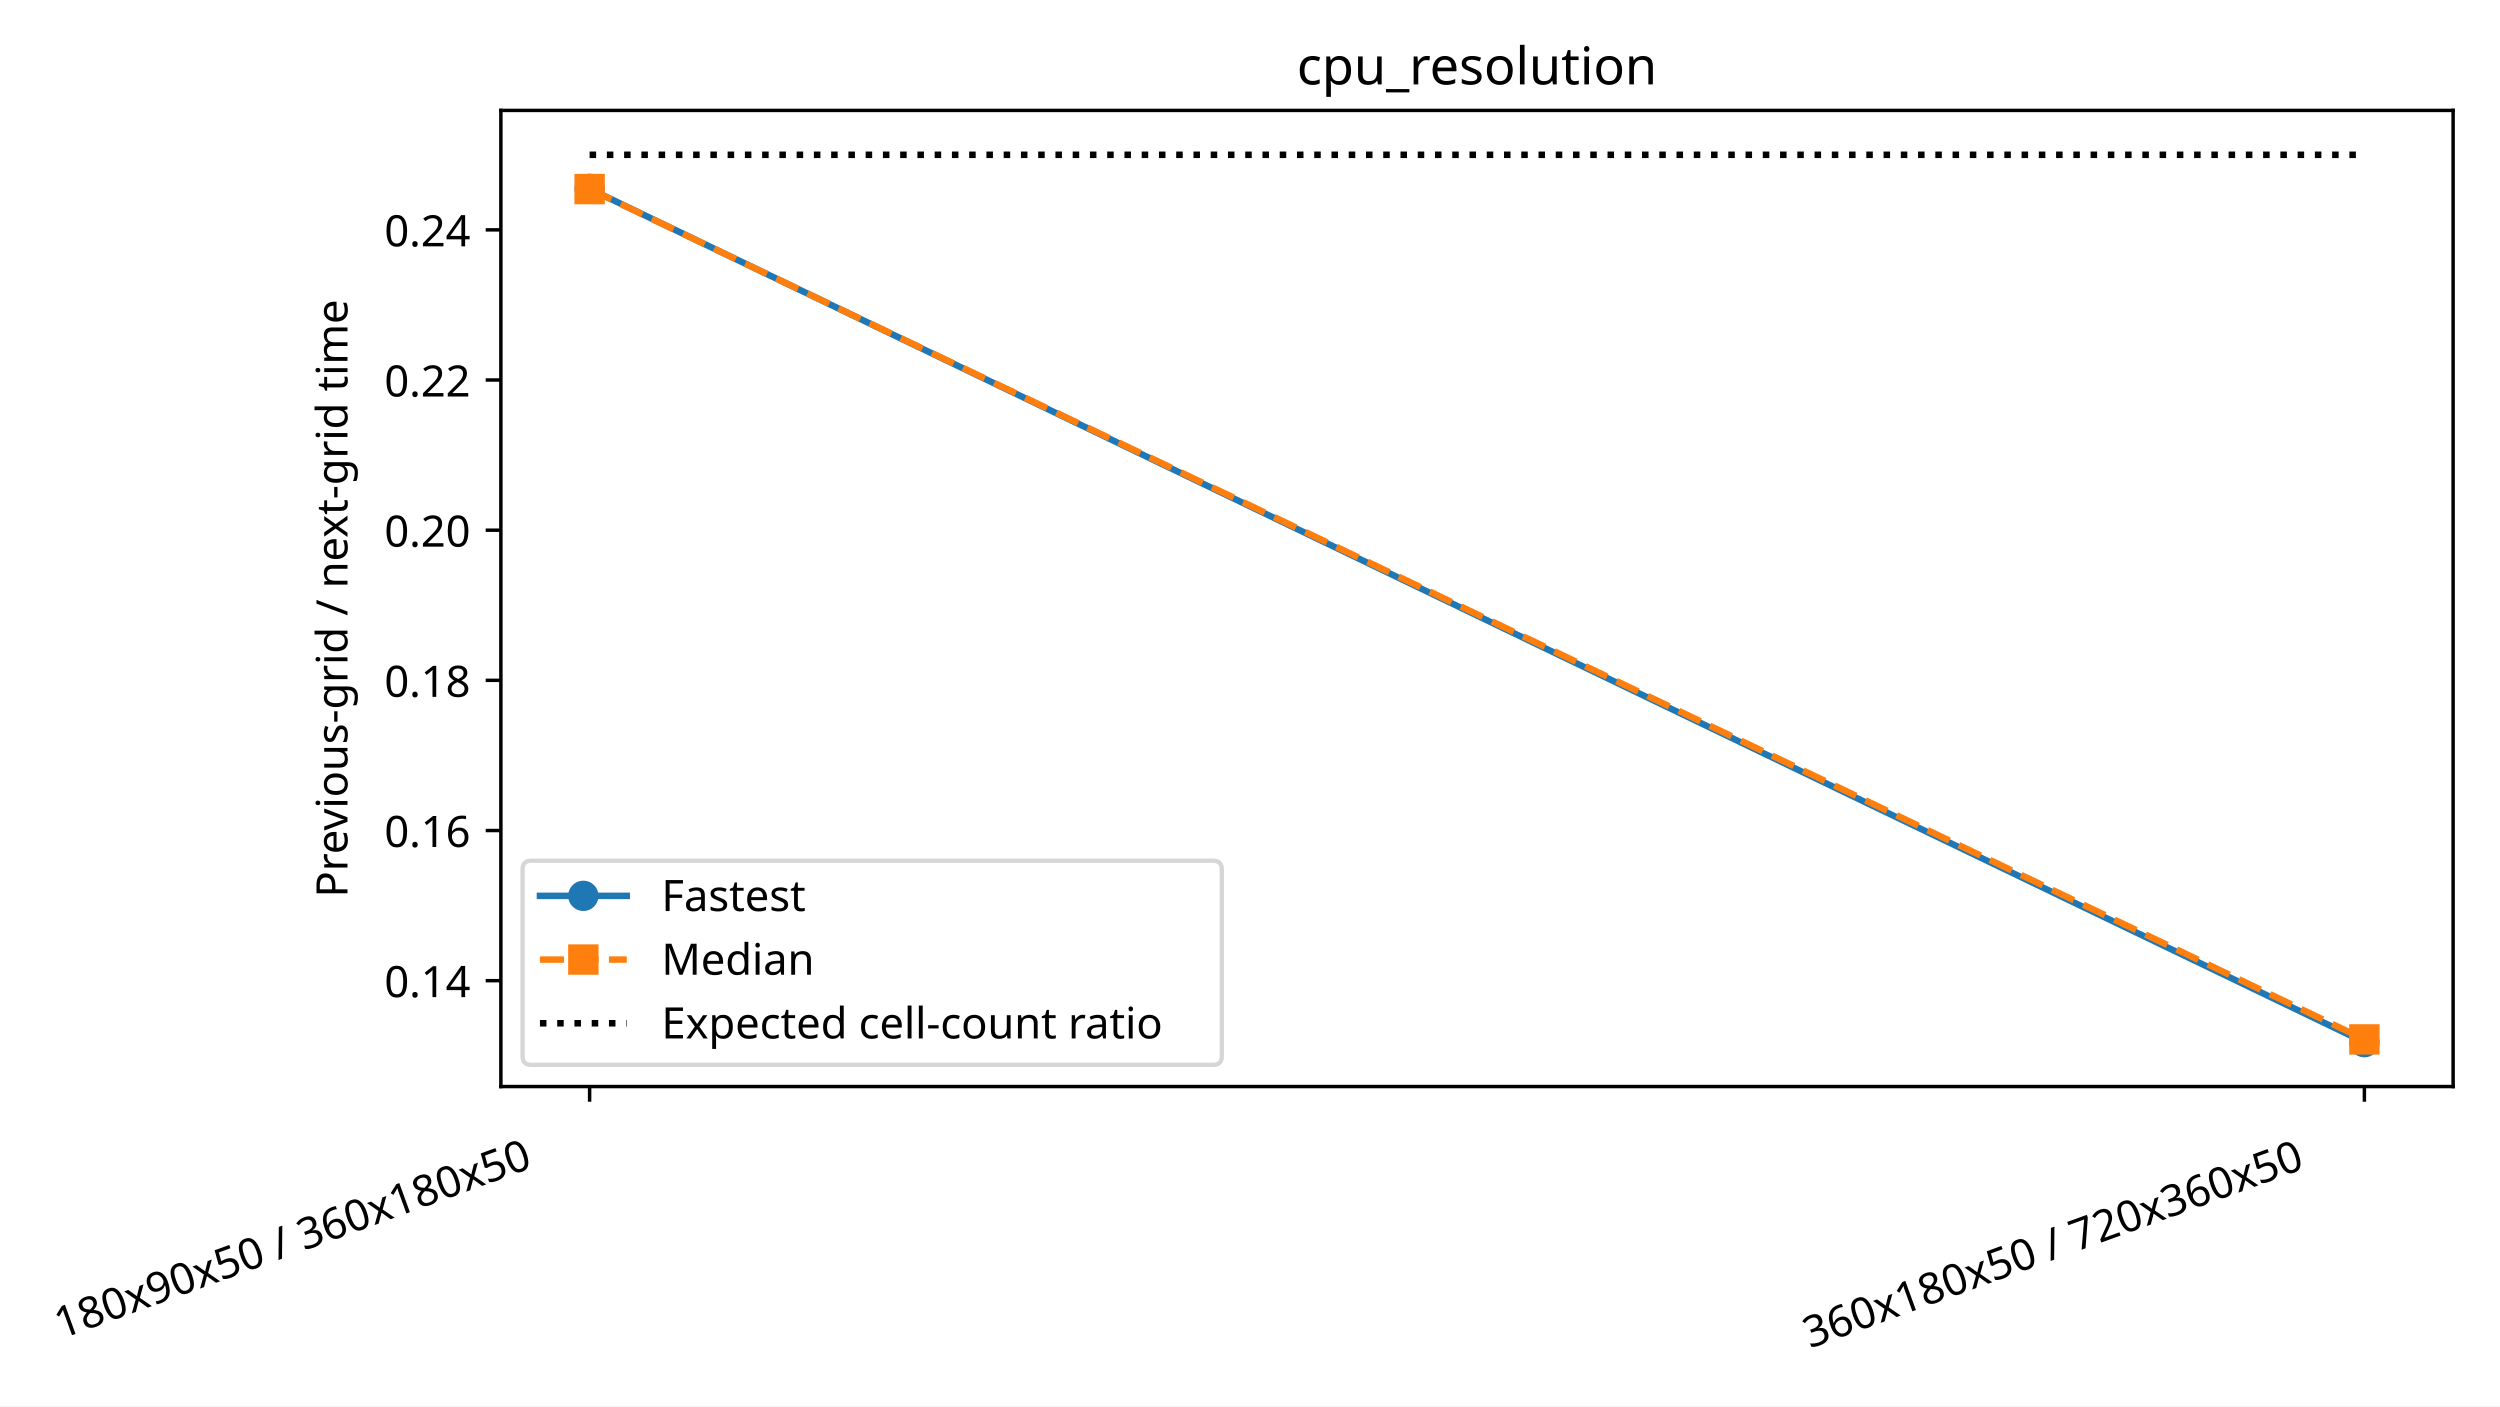
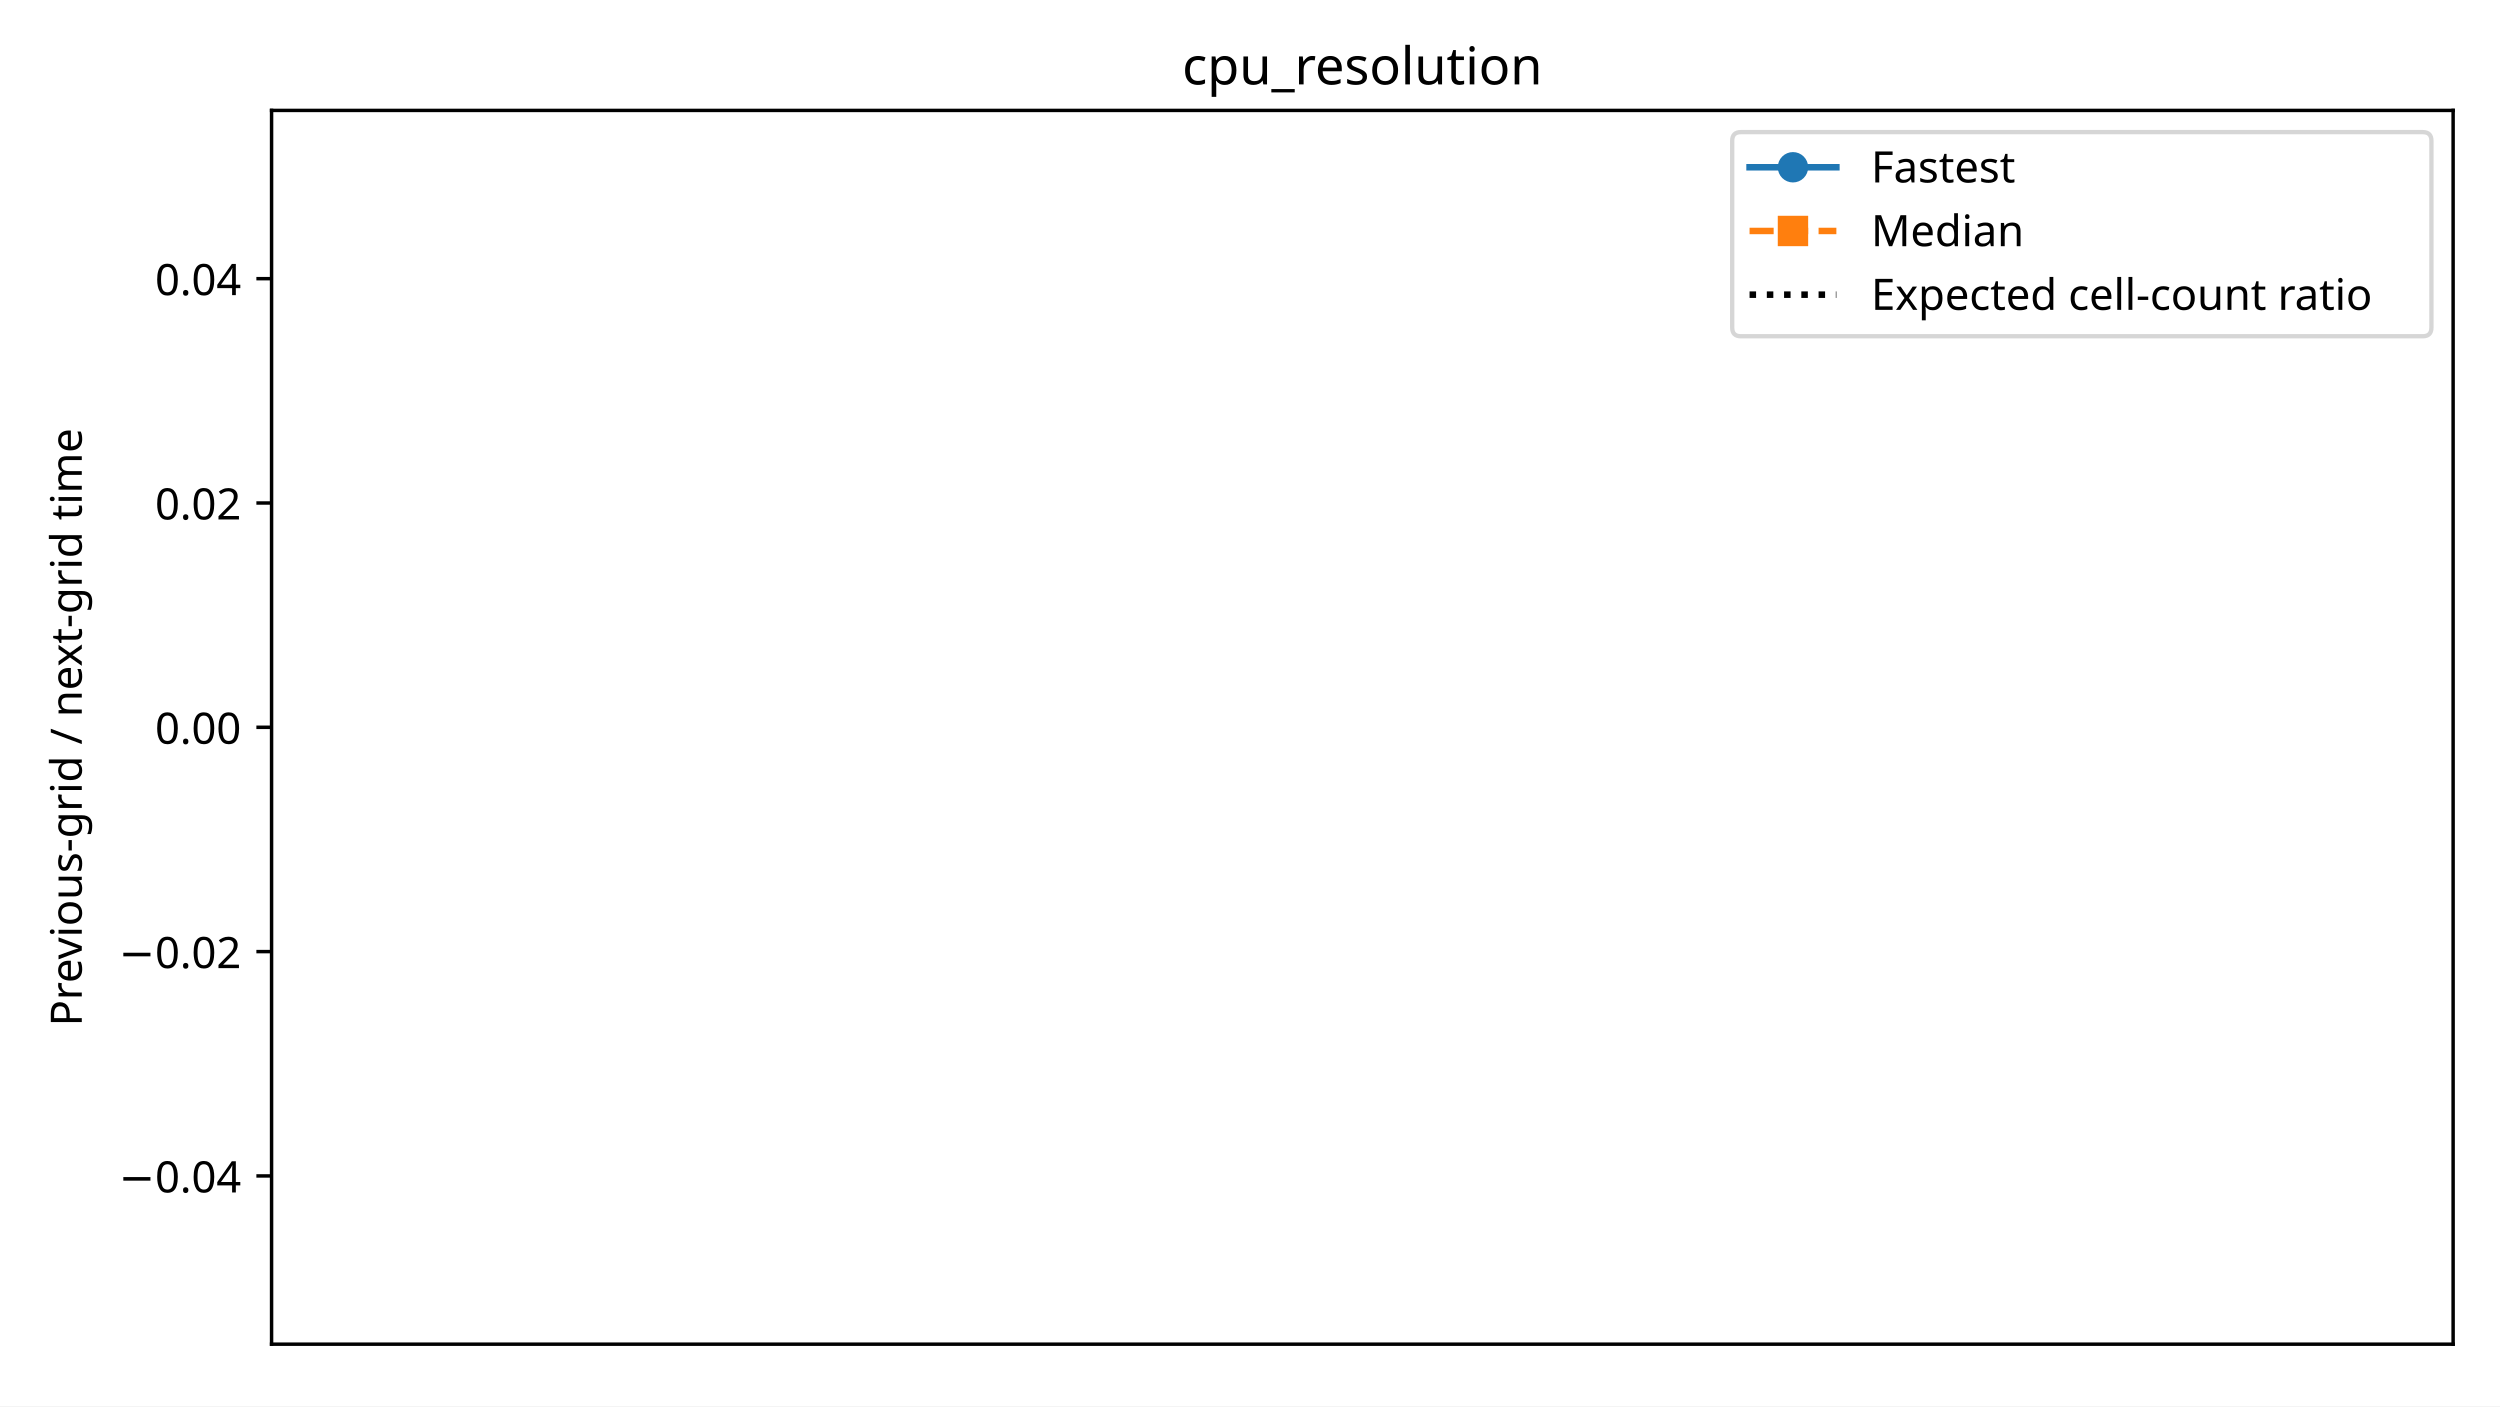
<svg xmlns="http://www.w3.org/2000/svg" xmlns:xlink="http://www.w3.org/1999/xlink" width="576pt" height="324pt" viewBox="0 0 576 324" version="1.1">
  <defs>
    <style type="text/css">*{stroke-linejoin: round; stroke-linecap: butt}</style>
  </defs>
  <g id="figure_1">
    <g id="patch_1">
      <path d="M 0 324 L 576 324 L 576 0 L 0 0 z " style="fill: #ffffff" />
    </g>
    <g id="axes_1">
      <g id="patch_2">
-         <path d="M 115.403 250.34 L 565.2 250.34 L 565.2 25.44 L 115.403 25.44 z " style="fill: #ffffff" />
+         <path d="M 62.57 309.7 L 565.2 309.7 L 565.2 25.44 L 62.57 25.44 z " style="fill: #ffffff" />
      </g>
-       <g id="matplotlib.axis_1">
-         <g id="xtick_1">
-           <g id="line2d_1">
-             <defs>
-               <path id="m915a4b6a7f" d="M 0 0 L 0 3.5 " style="stroke: #000000; stroke-width: 0.8" />
-             </defs>
-             <g>
-               <use xlink:href="#m915a4b6a7f" x="135.848" y="250.34" style="stroke: #000000; stroke-width: 0.8" />
-             </g>
-           </g>
-           <g id="text_1">
-             <text style="font: 10px 'sans-serif'" transform="translate(14.06893 308.5449)rotate(-20)">180x90x50 / 360x180x50</text>
-           </g>
-         </g>
-         <g id="xtick_2">
-           <g id="line2d_2">
-             <g>
-               <use xlink:href="#m915a4b6a7f" x="544.755" y="250.34" style="stroke: #000000; stroke-width: 0.8" />
-             </g>
-           </g>
-           <g id="text_2">
-             <text style="font: 10px 'sans-serif'" transform="translate(416.9969 310.721)rotate(-20)">360x180x50 / 720x360x50</text>
-           </g>
-         </g>
-       </g>
+       <g id="matplotlib.axis_1" />
      <g id="matplotlib.axis_2">
        <g id="ytick_1">
-           <g id="line2d_3">
+           <g id="line2d_1">
            <defs>
              <path id="mc665064905" d="M 0 0 L -3.5 0 " style="stroke: #000000; stroke-width: 0.8" />
            </defs>
            <g>
-               <use xlink:href="#mc665064905" x="115.403" y="225.947" style="stroke: #000000; stroke-width: 0.8" />
+               <use xlink:href="#mc665064905" x="62.57" y="270.937" style="stroke: #000000; stroke-width: 0.8" />
+             </g>
+           </g>
+           <g id="text_1">
+             <text style="font: 10px 'sans-serif'; text-anchor: end" x="55.57" y="274.736" transform="rotate(-0, 55.57, 274.7365)">−0.04</text>
+           </g>
+         </g>
+         <g id="ytick_2">
+           <g id="line2d_2">
+             <g>
+               <use xlink:href="#mc665064905" x="62.57" y="219.254" style="stroke: #000000; stroke-width: 0.8" />
+             </g>
+           </g>
+           <g id="text_2">
+             <text style="font: 10px 'sans-serif'; text-anchor: end" x="55.57" y="223.053" transform="rotate(-0, 55.57, 223.0529)">−0.02</text>
+           </g>
+         </g>
+         <g id="ytick_3">
+           <g id="line2d_3">
+             <g>
+               <use xlink:href="#mc665064905" x="62.57" y="167.57" style="stroke: #000000; stroke-width: 0.8" />
            </g>
          </g>
          <g id="text_3">
-             <text style="font: 10px 'sans-serif'; text-anchor: end" x="108.403" y="229.746" transform="rotate(-0, 108.4025, 229.7459)">0.14</text>
+             <text style="font: 10px 'sans-serif'; text-anchor: end" x="55.57" y="171.369" transform="rotate(-0, 55.57, 171.3692)">0.00</text>
          </g>
        </g>
-         <g id="ytick_2">
+         <g id="ytick_4">
          <g id="line2d_4">
            <g>
-               <use xlink:href="#mc665064905" x="115.403" y="191.35" style="stroke: #000000; stroke-width: 0.8" />
+               <use xlink:href="#mc665064905" x="62.57" y="115.886" style="stroke: #000000; stroke-width: 0.8" />
            </g>
          </g>
          <g id="text_4">
-             <text style="font: 10px 'sans-serif'; text-anchor: end" x="108.403" y="195.149" transform="rotate(-0, 108.4025, 195.1488)">0.16</text>
+             <text style="font: 10px 'sans-serif'; text-anchor: end" x="55.57" y="119.686" transform="rotate(-0, 55.57, 119.6856)">0.02</text>
          </g>
        </g>
-         <g id="ytick_3">
+         <g id="ytick_5">
          <g id="line2d_5">
            <g>
-               <use xlink:href="#mc665064905" x="115.403" y="156.753" style="stroke: #000000; stroke-width: 0.8" />
+               <use xlink:href="#mc665064905" x="62.57" y="64.203" style="stroke: #000000; stroke-width: 0.8" />
            </g>
          </g>
          <g id="text_5">
-             <text style="font: 10px 'sans-serif'; text-anchor: end" x="108.403" y="160.552" transform="rotate(-0, 108.4025, 160.5517)">0.18</text>
+             <text style="font: 10px 'sans-serif'; text-anchor: end" x="55.57" y="68.002" transform="rotate(-0, 55.57, 68.00195)">0.04</text>
          </g>
        </g>
-         <g id="ytick_4">
-           <g id="line2d_6">
-             <g>
-               <use xlink:href="#mc665064905" x="115.403" y="122.155" style="stroke: #000000; stroke-width: 0.8" />
-             </g>
-           </g>
-           <g id="text_6">
-             <text style="font: 10px 'sans-serif'; text-anchor: end" x="108.403" y="125.955" transform="rotate(-0, 108.4025, 125.9547)">0.20</text>
+         <g id="text_6">
+           <text style="font: 10px 'sans-serif'; text-anchor: middle" x="18.845" y="167.57" transform="rotate(-90, 18.845, 167.57)">Previous-grid / next-grid time</text>
+         </g>
+       </g>
+       <g id="line2d_6" />
+       <g id="line2d_7" />
+       <g id="line2d_8" />
+       <g id="patch_3">
+         <path d="M 62.57 309.7 L 62.57 25.44 " style="fill: none; stroke: #000000; stroke-width: 0.8; stroke-linejoin: miter; stroke-linecap: square" />
+       </g>
+       <g id="patch_4">
+         <path d="M 565.2 309.7 L 565.2 25.44 " style="fill: none; stroke: #000000; stroke-width: 0.8; stroke-linejoin: miter; stroke-linecap: square" />
+       </g>
+       <g id="patch_5">
+         <path d="M 62.57 309.7 L 565.2 309.7 " style="fill: none; stroke: #000000; stroke-width: 0.8; stroke-linejoin: miter; stroke-linecap: square" />
+       </g>
+       <g id="patch_6">
+         <path d="M 62.57 25.44 L 565.2 25.44 " style="fill: none; stroke: #000000; stroke-width: 0.8; stroke-linejoin: miter; stroke-linecap: square" />
+       </g>
+       <g id="text_7">
+         <text style="font: 12px 'sans-serif'; text-anchor: middle" x="313.885" y="19.44" transform="rotate(-0, 313.885, 19.44)">cpu_resolution</text>
+       </g>
+       <g id="legend_1">
+         <g id="patch_7">
+           <path d="M 401.1 77.474 L 558.2 77.474 Q 560.2 77.474 560.2 75.474 L 560.2 32.44 Q 560.2 30.44 558.2 30.44 L 401.1 30.44 Q 399.1 30.44 399.1 32.44 L 399.1 75.474 Q 399.1 77.474 401.1 77.474 z " style="fill: #ffffff; opacity: 0.8; stroke: #cccccc; stroke-linejoin: miter" />
+         </g>
+         <g id="line2d_9">
+           <path d="M 403.1 38.538 L 413.1 38.538 L 423.1 38.538 " style="fill: none; stroke: #1f77b4; stroke-width: 1.5; stroke-linecap: square" />
+           <defs>
+             <path id="mfb15104b4f" d="M 0 3 C 0.796 3 1.559 2.684 2.121 2.121 C 2.684 1.559 3 0.796 3 0 C 3 -0.796 2.684 -1.559 2.121 -2.121 C 1.559 -2.684 0.796 -3 0 -3 C -0.796 -3 -1.559 -2.684 -2.121 -2.121 C -2.684 -1.559 -3 -0.796 -3 0 C -3 0.796 -2.684 1.559 -2.121 2.121 C -1.559 2.684 -0.796 3 0 3 z " style="stroke: #1f77b4" />
+           </defs>
+           <g>
+             <use xlink:href="#mfb15104b4f" x="413.1" y="38.538" style="fill: #1f77b4; stroke: #1f77b4" />
          </g>
        </g>
-         <g id="ytick_5">
-           <g id="line2d_7">
-             <g>
-               <use xlink:href="#mc665064905" x="115.403" y="87.558" style="stroke: #000000; stroke-width: 0.8" />
-             </g>
-           </g>
-           <g id="text_7">
-             <text style="font: 10px 'sans-serif'; text-anchor: end" x="108.403" y="91.358" transform="rotate(-0, 108.4025, 91.35756)">0.22</text>
-           </g>
+         <g id="text_8">
+           <text style="font: 10px 'sans-serif'; text-anchor: start" x="431.1" y="42.038" transform="rotate(-0, 431.1, 42.03844)">Fastest</text>
        </g>
-         <g id="ytick_6">
-           <g id="line2d_8">
-             <g>
-               <use xlink:href="#mc665064905" x="115.403" y="52.961" style="stroke: #000000; stroke-width: 0.8" />
-             </g>
-           </g>
-           <g id="text_8">
-             <text style="font: 10px 'sans-serif'; text-anchor: end" x="108.403" y="56.76" transform="rotate(-0, 108.4025, 56.76048)">0.24</text>
+         <g id="line2d_10">
+           <path d="M 403.1 53.217 L 413.1 53.217 L 423.1 53.217 " style="fill: none; stroke-dasharray: 5.55,2.4; stroke-dashoffset: 0; stroke: #ff7f0e; stroke-width: 1.5" />
+           <defs>
+             <path id="m5a906554f0" d="M -3 3 L 3 3 L 3 -3 L -3 -3 z " style="stroke: #ff7f0e; stroke-linejoin: miter" />
+           </defs>
+           <g>
+             <use xlink:href="#m5a906554f0" x="413.1" y="53.217" style="fill: #ff7f0e; stroke: #ff7f0e; stroke-linejoin: miter" />
          </g>
        </g>
        <g id="text_9">
-           <text style="font: 10px 'sans-serif'; text-anchor: middle" x="80.057" y="137.89" transform="rotate(-90, 80.05722, 137.8899)">Previous-grid / next-grid time</text>
+           <text style="font: 10px 'sans-serif'; text-anchor: start" x="431.1" y="56.717" transform="rotate(-0, 431.1, 56.71656)">Median</text>
        </g>
-       </g>
-       <g id="line2d_9">
-         <path d="M 135.848 43.505 L 544.755 240.117 " clip-path="url(#peef90b2fc3)" style="fill: none; stroke: #1f77b4; stroke-width: 1.5; stroke-linecap: square" />
-         <defs>
-           <path id="mfb15104b4f" d="M 0 3 C 0.796 3 1.559 2.684 2.121 2.121 C 2.684 1.559 3 0.796 3 0 C 3 -0.796 2.684 -1.559 2.121 -2.121 C 1.559 -2.684 0.796 -3 0 -3 C -0.796 -3 -1.559 -2.684 -2.121 -2.121 C -2.684 -1.559 -3 -0.796 -3 0 C -3 0.796 -2.684 1.559 -2.121 2.121 C -1.559 2.684 -0.796 3 0 3 z " style="stroke: #1f77b4" />
-         </defs>
-         <g clip-path="url(#peef90b2fc3)">
-           <use xlink:href="#mfb15104b4f" x="135.848" y="43.505" style="fill: #1f77b4; stroke: #1f77b4" />
-           <use xlink:href="#mfb15104b4f" x="544.755" y="240.117" style="fill: #1f77b4; stroke: #1f77b4" />
+         <g id="line2d_11">
+           <path d="M 403.1 67.895 L 413.1 67.895 L 423.1 67.895 " style="fill: none; stroke-dasharray: 1.5,2.475; stroke-dashoffset: 0; stroke: #000000; stroke-width: 1.5" />
        </g>
-       </g>
-       <g id="line2d_10">
-         <path d="M 135.848 43.563 L 544.755 239.479 " clip-path="url(#peef90b2fc3)" style="fill: none; stroke-dasharray: 5.55,2.4; stroke-dashoffset: 0; stroke: #ff7f0e; stroke-width: 1.5" />
-         <defs>
-           <path id="m5a906554f0" d="M -3 3 L 3 3 L 3 -3 L -3 -3 z " style="stroke: #ff7f0e; stroke-linejoin: miter" />
-         </defs>
-         <g clip-path="url(#peef90b2fc3)">
-           <use xlink:href="#m5a906554f0" x="135.848" y="43.563" style="fill: #ff7f0e; stroke: #ff7f0e; stroke-linejoin: miter" />
-           <use xlink:href="#m5a906554f0" x="544.755" y="239.479" style="fill: #ff7f0e; stroke: #ff7f0e; stroke-linejoin: miter" />
-         </g>
-       </g>
-       <g id="line2d_11">
-         <path d="M 135.848 35.663 L 544.755 35.663 " clip-path="url(#peef90b2fc3)" style="fill: none; stroke-dasharray: 1.5,2.475; stroke-dashoffset: 0; stroke: #000000; stroke-width: 1.5" />
-       </g>
-       <g id="patch_3">
-         <path d="M 115.403 250.34 L 115.403 25.44 " style="fill: none; stroke: #000000; stroke-width: 0.8; stroke-linejoin: miter; stroke-linecap: square" />
-       </g>
-       <g id="patch_4">
-         <path d="M 565.2 250.34 L 565.2 25.44 " style="fill: none; stroke: #000000; stroke-width: 0.8; stroke-linejoin: miter; stroke-linecap: square" />
-       </g>
-       <g id="patch_5">
-         <path d="M 115.403 250.34 L 565.2 250.34 " style="fill: none; stroke: #000000; stroke-width: 0.8; stroke-linejoin: miter; stroke-linecap: square" />
-       </g>
-       <g id="patch_6">
-         <path d="M 115.403 25.44 L 565.2 25.44 " style="fill: none; stroke: #000000; stroke-width: 0.8; stroke-linejoin: miter; stroke-linecap: square" />
-       </g>
-       <g id="text_10">
-         <text style="font: 12px 'sans-serif'; text-anchor: middle" x="340.301" y="19.44" transform="rotate(-0, 340.3013, 19.44)">cpu_resolution</text>
-       </g>
-       <g id="legend_1">
-         <g id="patch_7">
-           <path d="M 122.403 245.34 L 279.503 245.34 Q 281.503 245.34 281.503 243.34 L 281.503 200.305 Q 281.503 198.305 279.503 198.305 L 122.403 198.305 Q 120.403 198.305 120.403 200.305 L 120.403 243.34 Q 120.403 245.34 122.403 245.34 z " style="fill: #ffffff; opacity: 0.8; stroke: #cccccc; stroke-linejoin: miter" />
-         </g>
-         <g id="line2d_12">
-           <path d="M 124.403 206.404 L 134.403 206.404 L 144.403 206.404 " style="fill: none; stroke: #1f77b4; stroke-width: 1.5; stroke-linecap: square" />
-           <g>
-             <use xlink:href="#mfb15104b4f" x="134.403" y="206.404" style="fill: #1f77b4; stroke: #1f77b4" />
-           </g>
-         </g>
-         <g id="text_11">
-           <text style="font: 10px 'sans-serif'; text-anchor: start" x="152.403" y="209.904" transform="rotate(-0, 152.4025, 209.9038)">Fastest</text>
-         </g>
-         <g id="line2d_13">
-           <path d="M 124.403 221.082 L 134.403 221.082 L 144.403 221.082 " style="fill: none; stroke-dasharray: 5.55,2.4; stroke-dashoffset: 0; stroke: #ff7f0e; stroke-width: 1.5" />
-           <g>
-             <use xlink:href="#m5a906554f0" x="134.403" y="221.082" style="fill: #ff7f0e; stroke: #ff7f0e; stroke-linejoin: miter" />
-           </g>
-         </g>
-         <g id="text_12">
-           <text style="font: 10px 'sans-serif'; text-anchor: start" x="152.403" y="224.582" transform="rotate(-0, 152.4025, 224.5819)">Median</text>
-         </g>
-         <g id="line2d_14">
-           <path d="M 124.403 235.76 L 134.403 235.76 L 144.403 235.76 " style="fill: none; stroke-dasharray: 1.5,2.475; stroke-dashoffset: 0; stroke: #000000; stroke-width: 1.5" />
-         </g>
-         <g id="text_13">
-           <text style="font: 10px 'sans-serif'; text-anchor: start" x="152.403" y="239.26" transform="rotate(-0, 152.4025, 239.26)">Expected cell-count ratio</text>
+         <g id="text_10">
+           <text style="font: 10px 'sans-serif'; text-anchor: start" x="431.1" y="71.395" transform="rotate(-0, 431.1, 71.39469)">Expected cell-count ratio</text>
        </g>
      </g>
    </g>
  </g>
-   <defs>
-     <clipPath id="peef90b2fc3">
-       <rect x="115.403" y="25.44" width="449.797" height="224.9" />
-     </clipPath>
-   </defs>
</svg>
